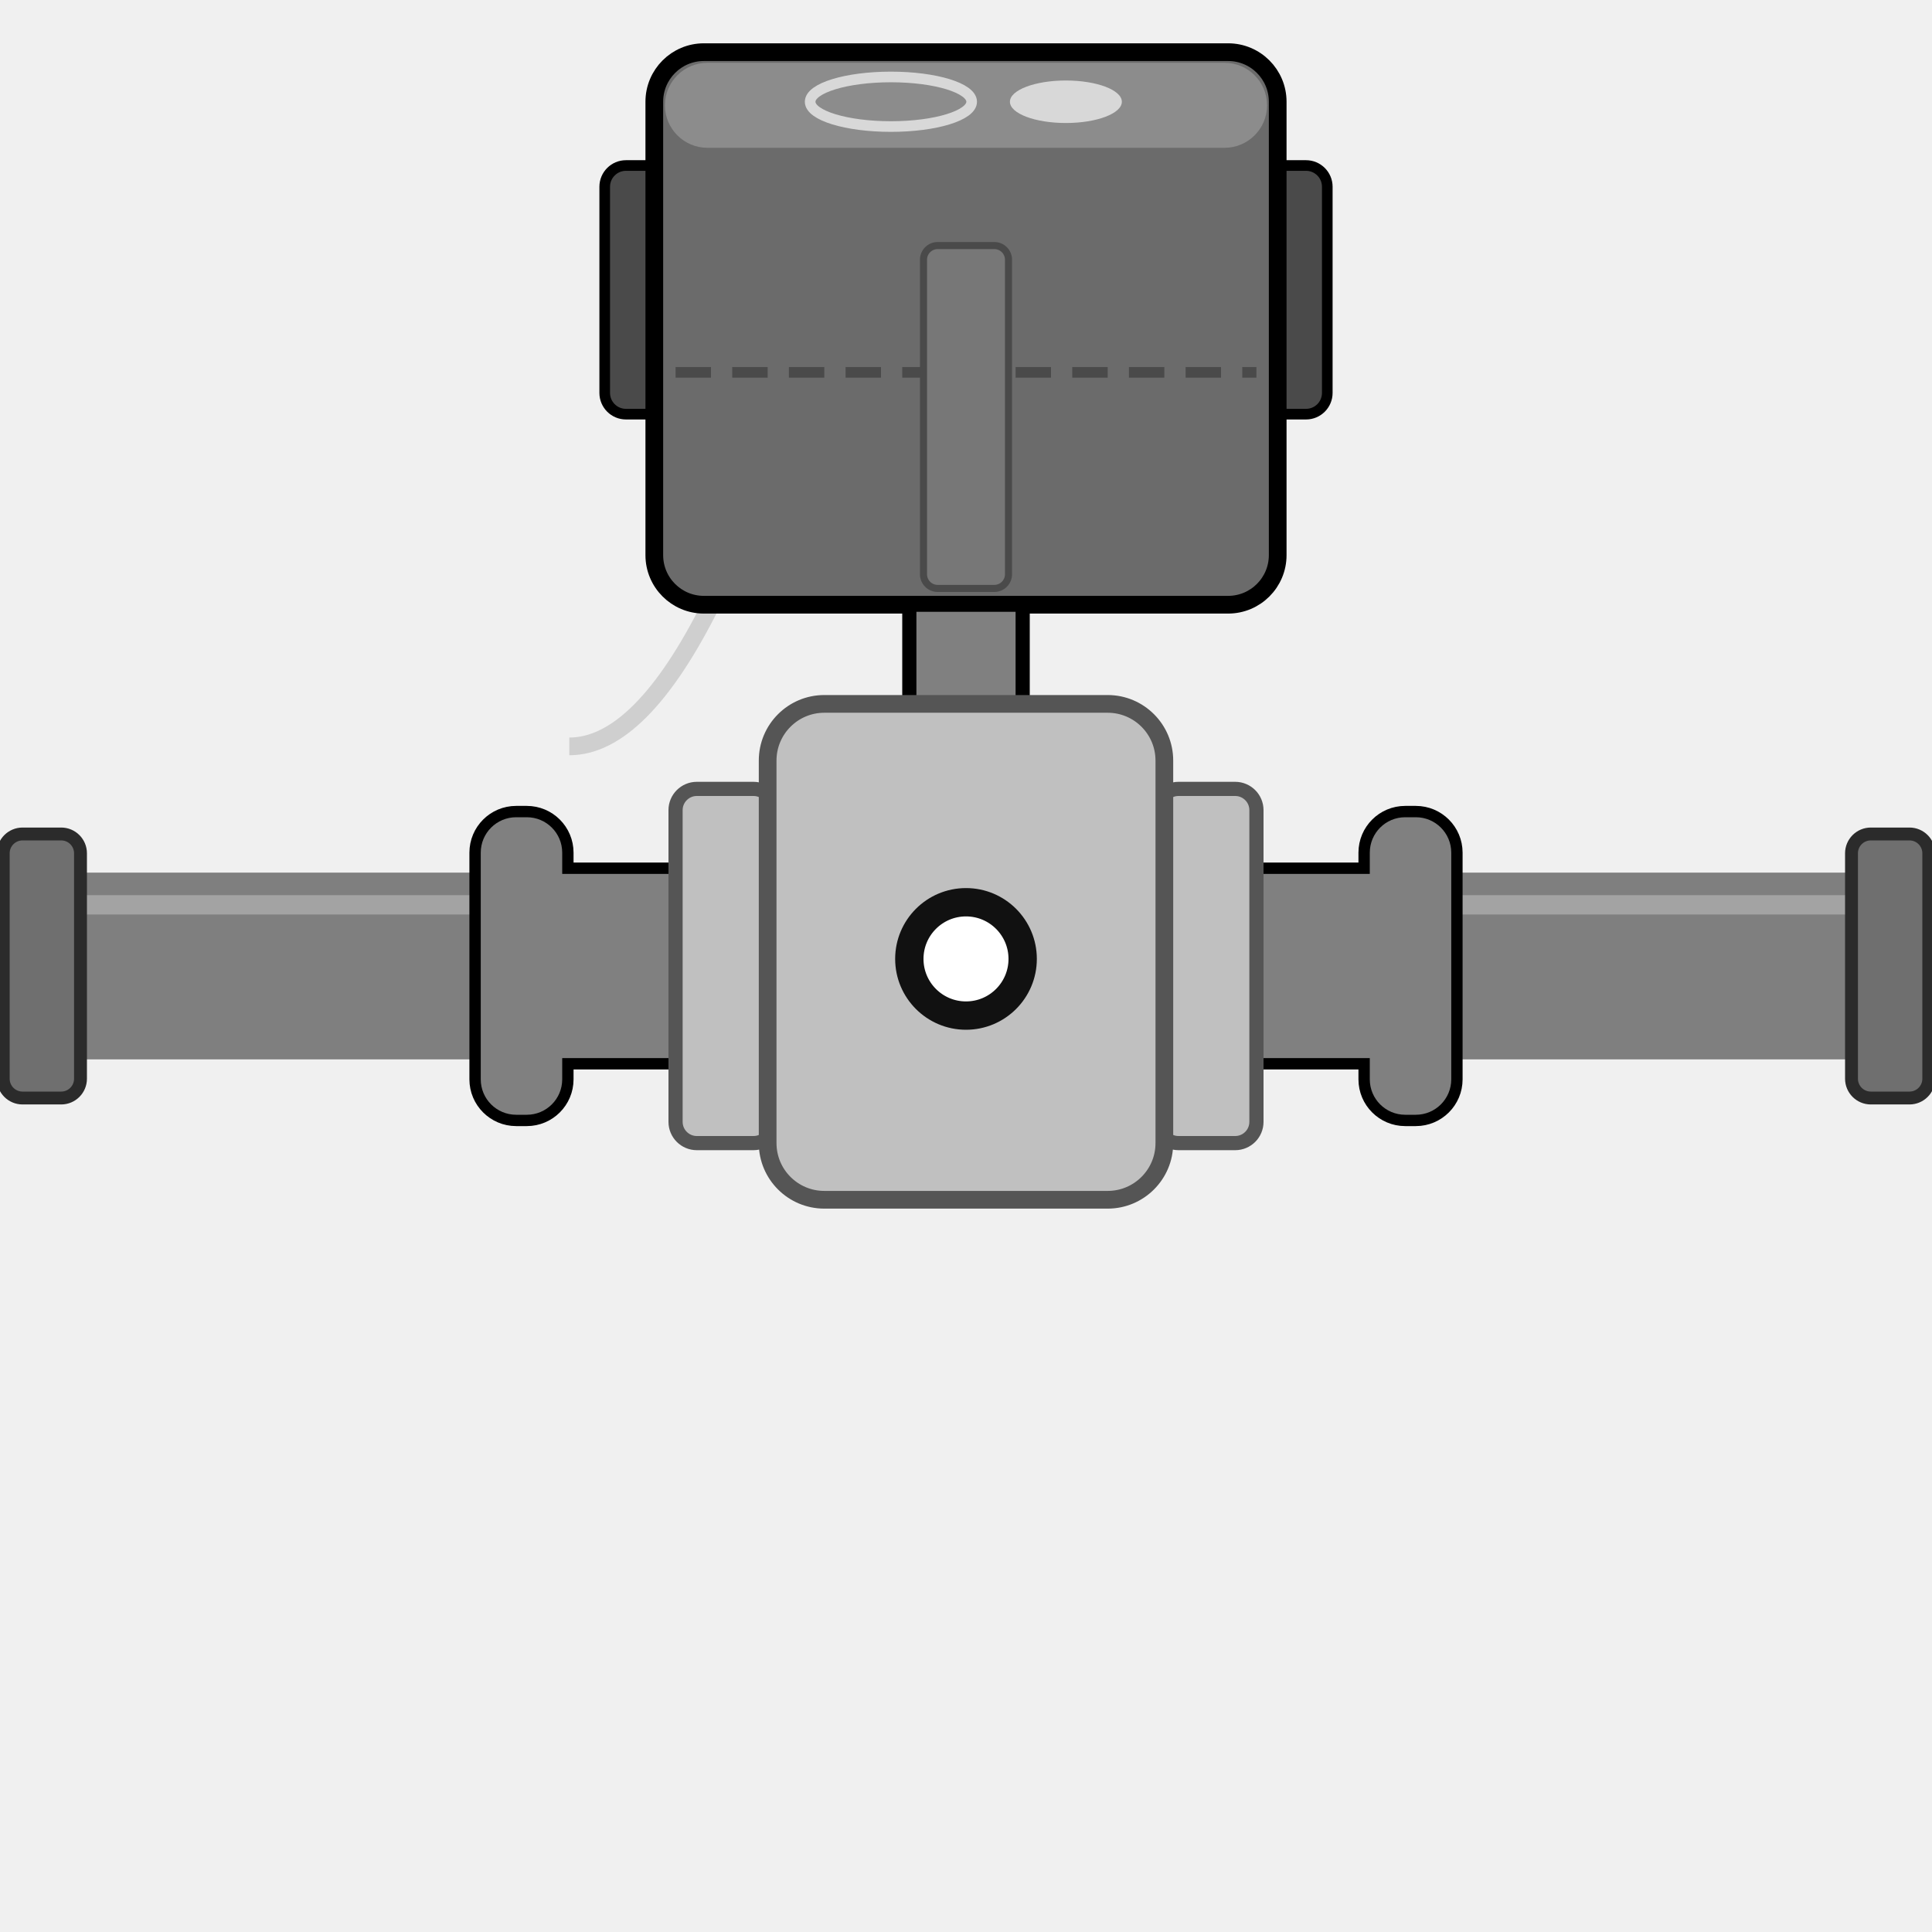
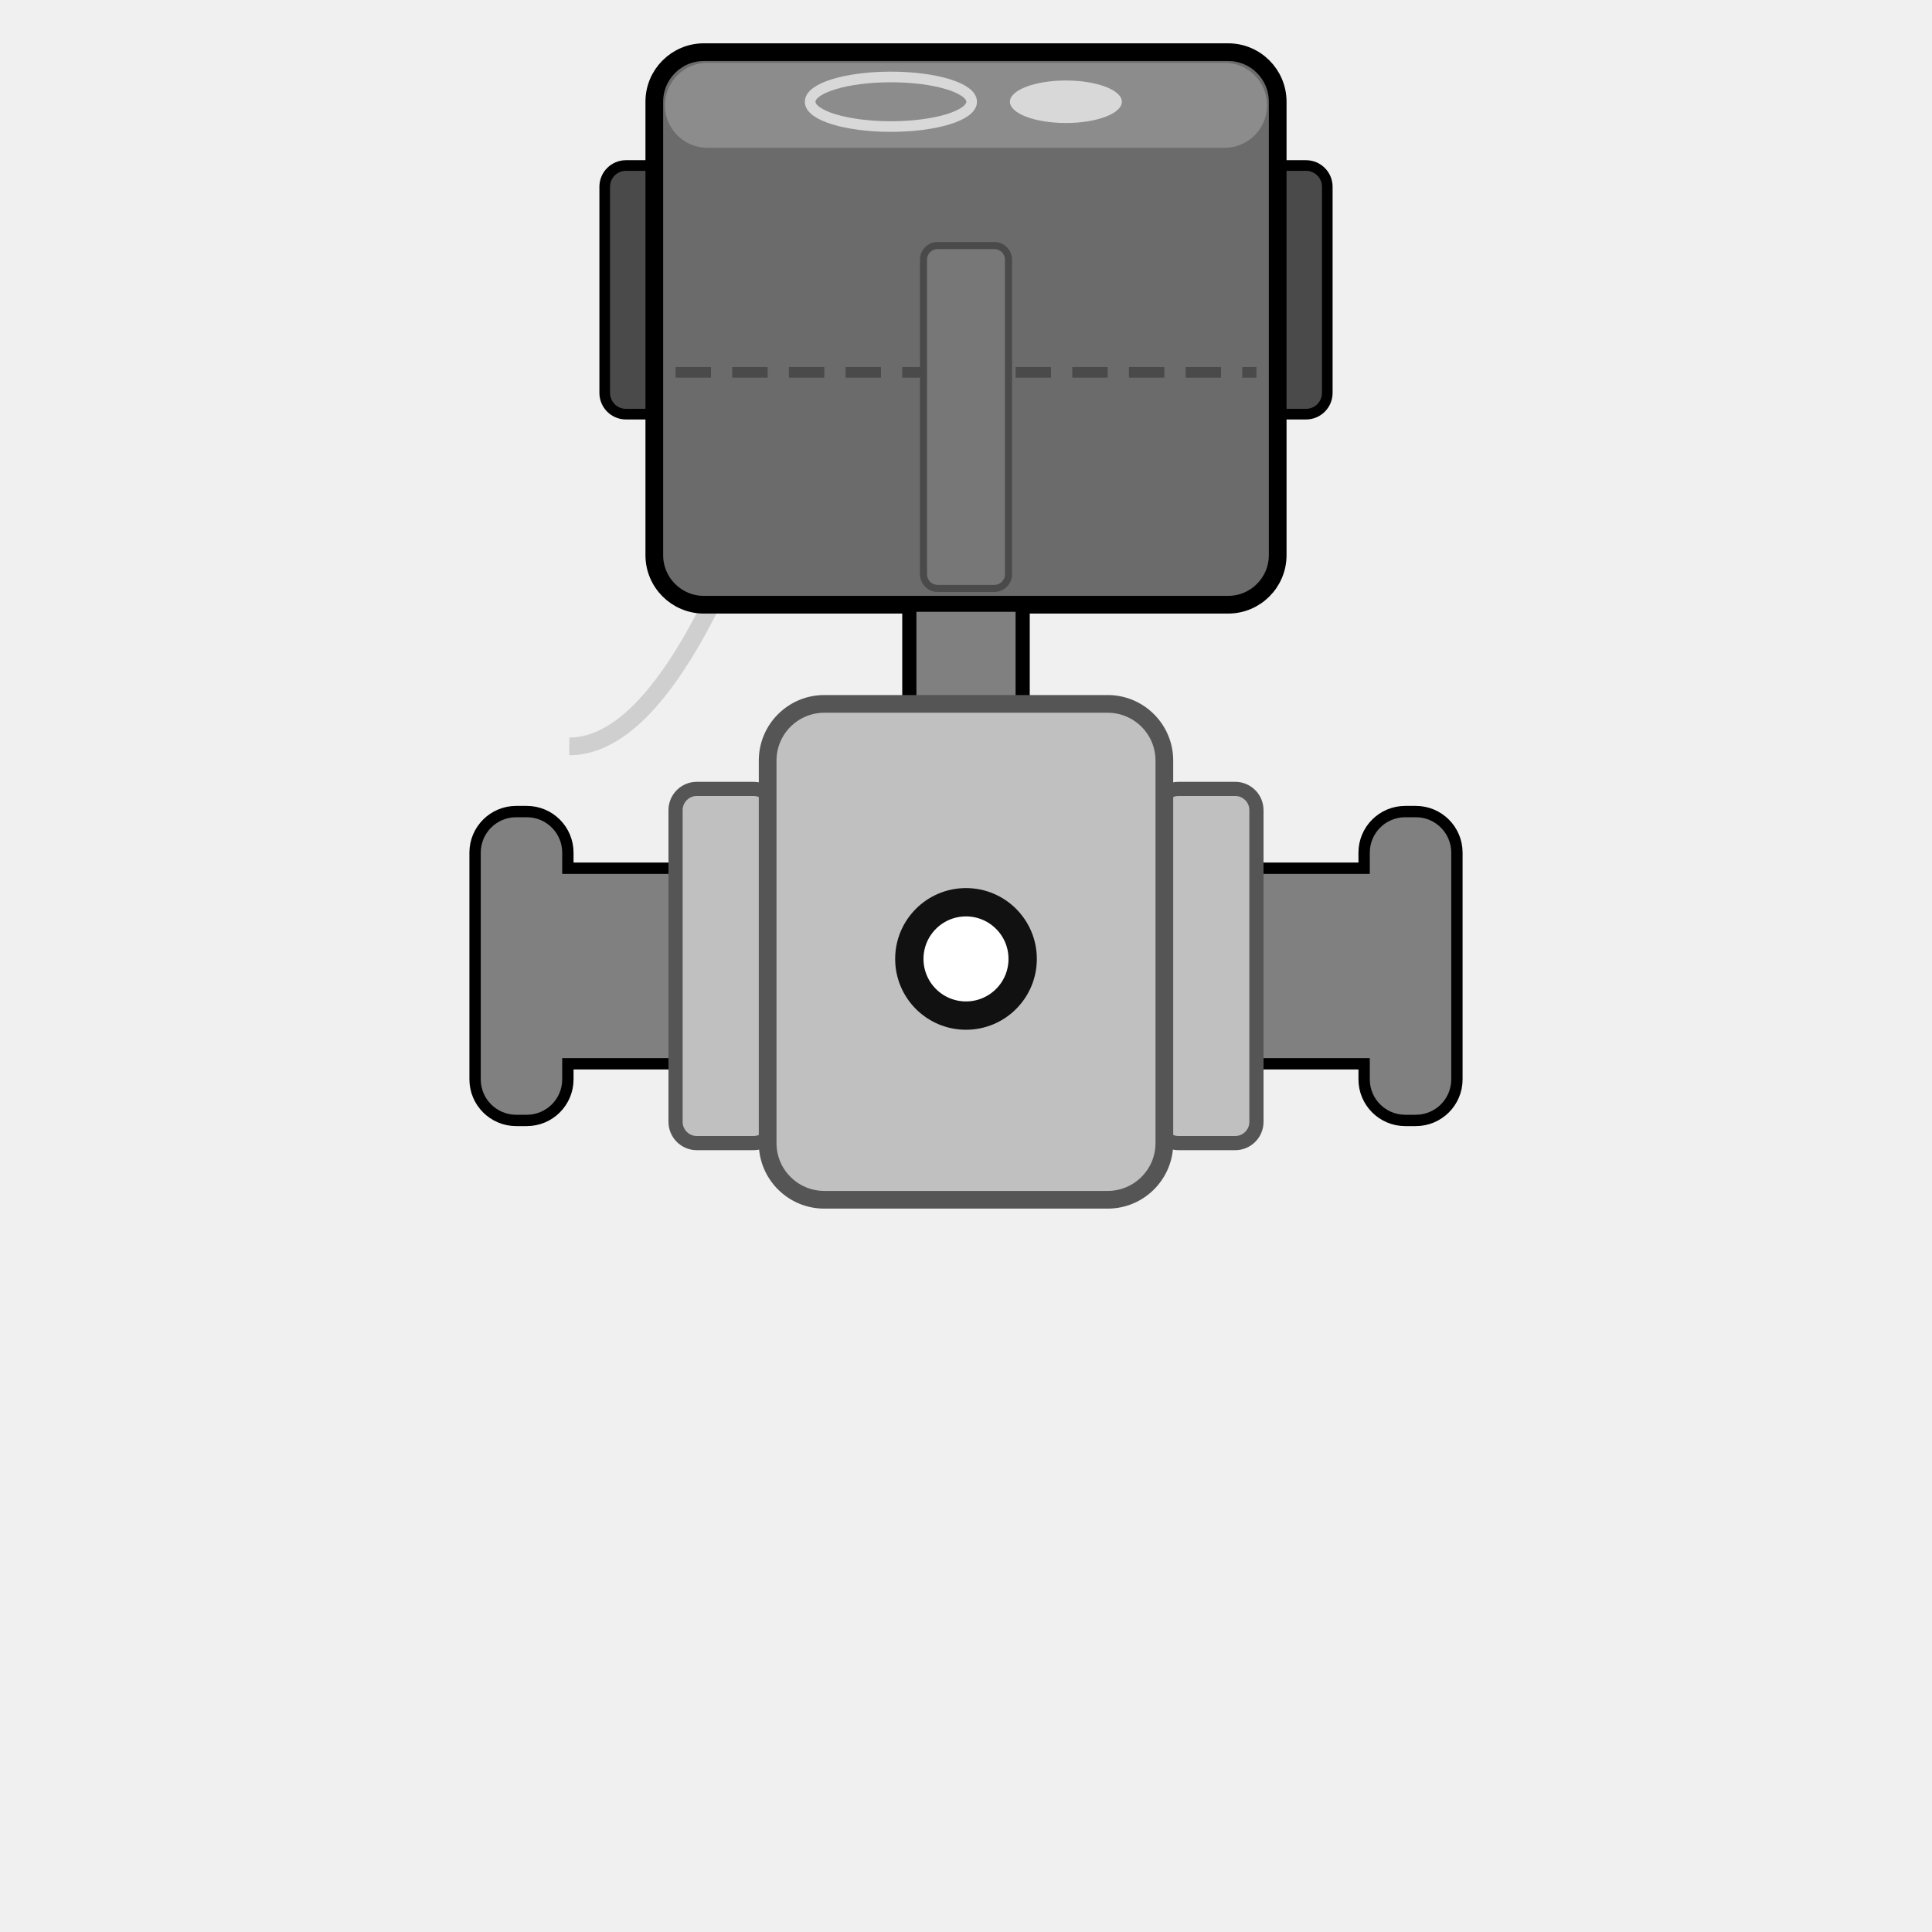
<svg xmlns="http://www.w3.org/2000/svg" viewBox="0 0 300 300" data-valve-standard="1">
-   <rect x="0" y="135.5" width="74" height="29" fill="#7f7f7f" />
-   <path d="M0 140.5 H74.0" stroke="#a3a3a3" stroke-width="3" />
-   <rect x="0.5" y="129.5" width="12" height="41" rx="3" fill="#6f6f6f" stroke="#2b2b2b" stroke-width="2" />
-   <rect x="226" y="135.5" width="74" height="29" fill="#7f7f7f" />
-   <path d="M226 140.5 H300.0" stroke="#a3a3a3" stroke-width="3" />
-   <rect x="287.5" y="129.5" width="12" height="41" rx="3" fill="#6f6f6f" stroke="#2b2b2b" stroke-width="2" />
  <g transform="translate(73 1.5) scale(1.1)">
    <path d="M34 84 Q24.0 104 14 104" fill="none" stroke="#cfcfcf" stroke-width="2.5" />
    <rect x="19" y="22" width="102" height="35.1" rx="3" fill="#4a4a4a" stroke="#000" stroke-width="1.5" />
    <rect x="26" y="6" width="88" height="78" rx="7" fill="#6b6b6b" stroke="#000" stroke-width="2.5" />
    <rect x="27.5" y="7.5" width="85" height="12" rx="6" fill="#8c8c8c" />
    <ellipse cx="59.4" cy="13" rx="11.4" ry="3.5" fill="none" stroke="#d8d8d8" stroke-width="1.5" />
    <ellipse cx="84.1" cy="13" rx="7.9" ry="3" fill="#d8d8d8" />
    <path d="M29 51.2 H111" stroke="#4a4a4a" stroke-width="1.5" stroke-dasharray="5 3" />
    <rect x="64.0" y="33.3" width="12" height="48.4" rx="2" fill="#777777" stroke="#4a4a4a" stroke-width="1" />
    <g fill="#000" stroke="#000" stroke-width="3.2" stroke-linejoin="round">
      <rect x="12" y="122" width="116" height="26" />
      <rect x="0" y="-21" width="11.5" height="42" rx="5" transform="translate(1.50 135.00) rotate(0.00)" />
      <rect x="0" y="-21" width="11.5" height="42" rx="5" transform="translate(138.50 135.00) rotate(180.00)" />
    </g>
    <g fill="#808080">
      <rect x="12" y="122" width="116" height="26" />
      <rect x="0" y="-21" width="11.5" height="42" rx="5" transform="translate(1.50 135.00) rotate(0.00)" />
      <rect x="0" y="-21" width="11.5" height="42" rx="5" transform="translate(138.50 135.00) rotate(180.00)" />
    </g>
    <rect x="29" y="110" width="14" height="50" rx="3" fill="#c0c0c0" stroke="#555" stroke-width="2" />
    <rect x="97" y="110" width="14" height="50" rx="3" fill="#c0c0c0" stroke="#555" stroke-width="2" />
    <rect x="62" y="84" width="16" height="16" fill="#808080" stroke="#000" stroke-width="2" />
    <rect x="42" y="98" width="56" height="70" rx="8" fill="#c0c0c0" stroke="#555" stroke-width="2.5" />
    <circle cx="70" cy="134" r="8" fill="#fff" stroke="#111" stroke-width="4" />
  </g>
</svg>
